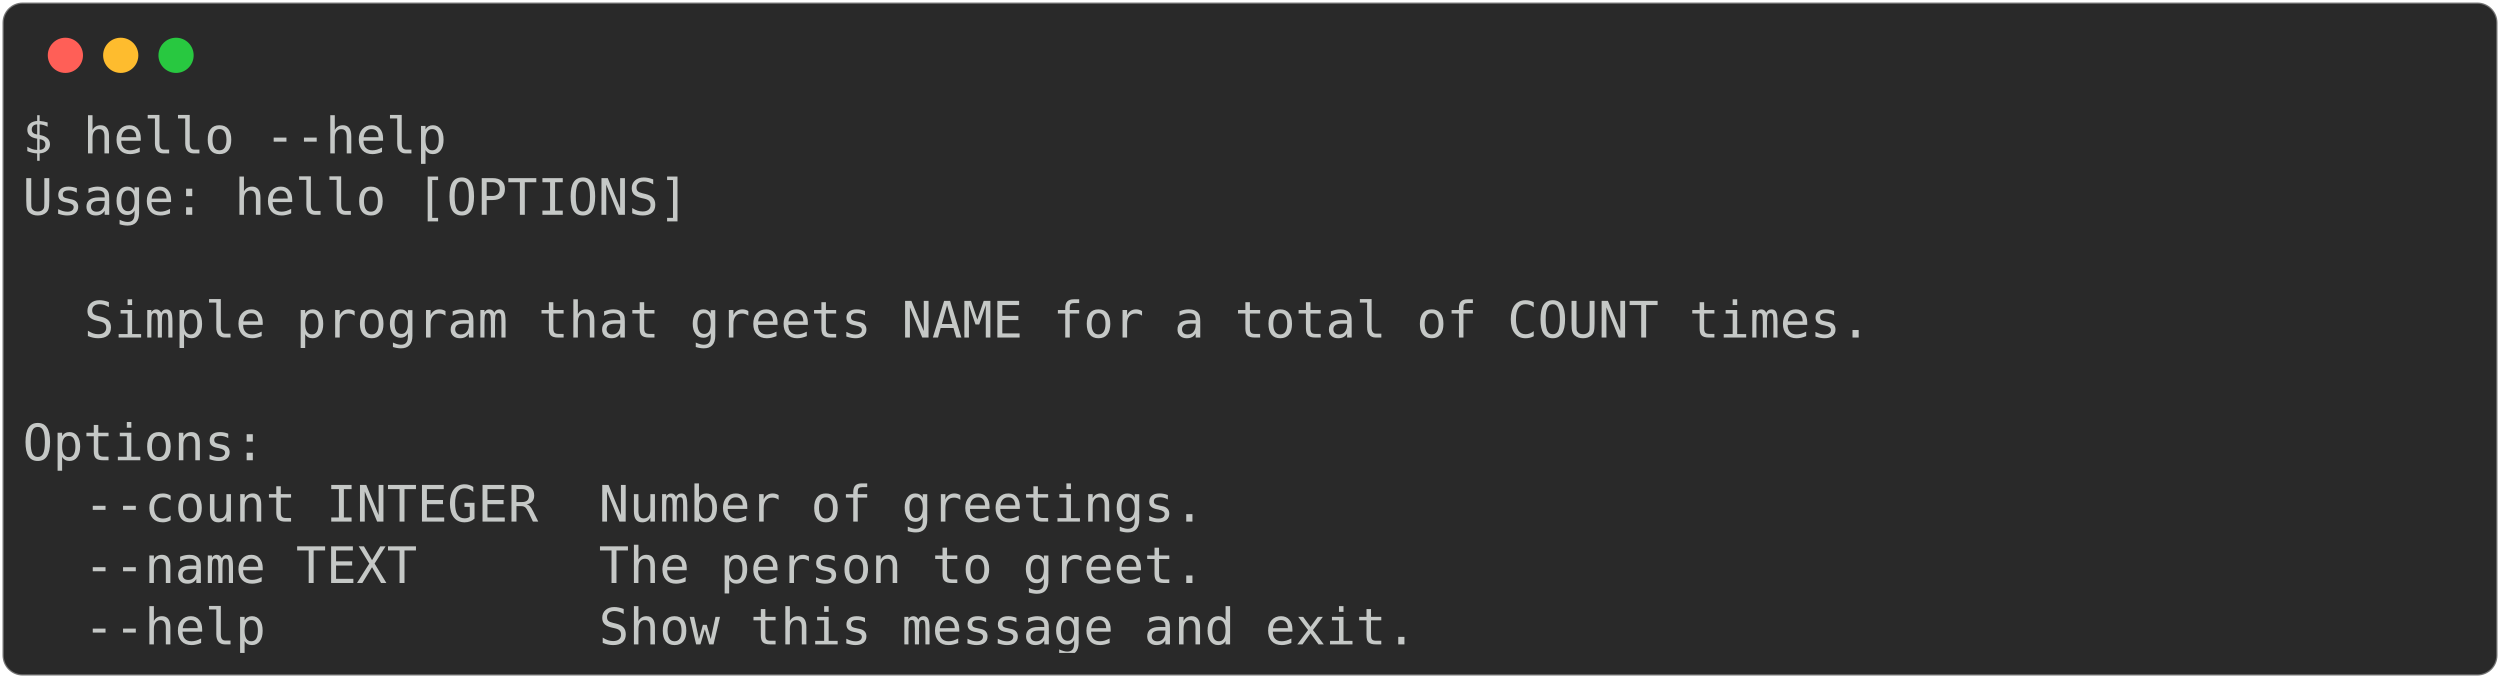
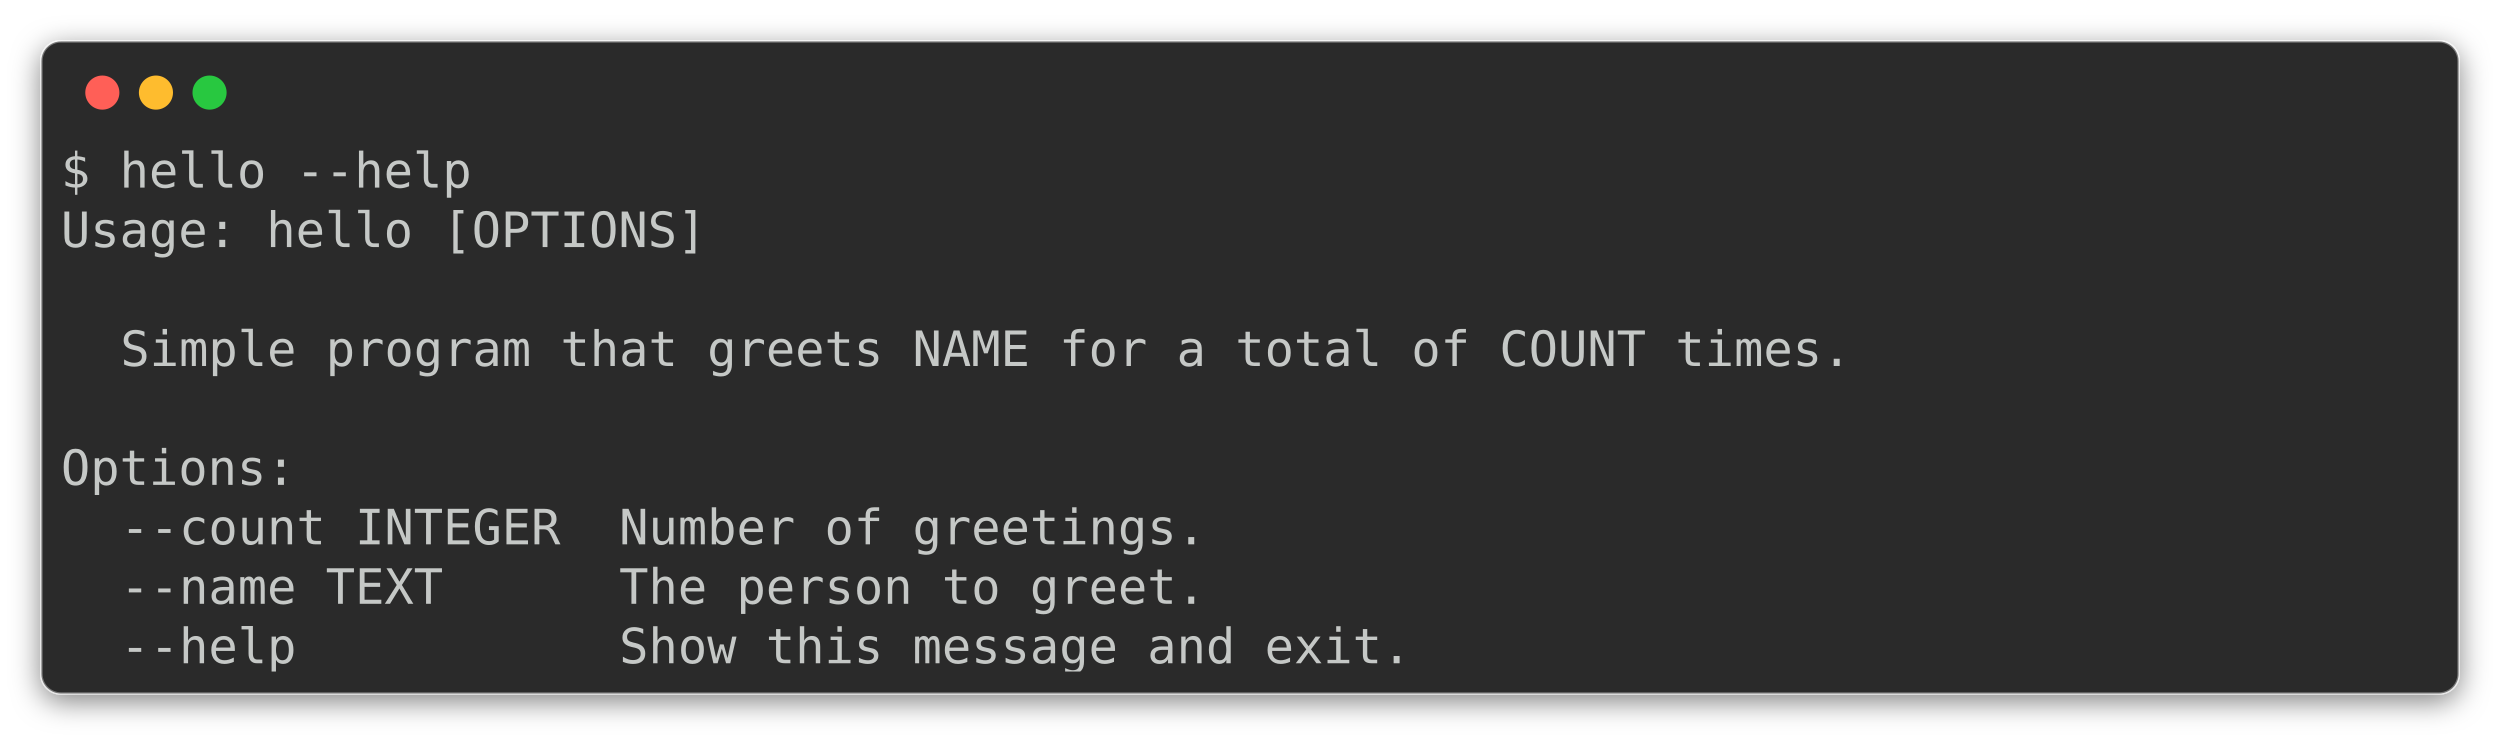
- <svg xmlns="http://www.w3.org/2000/svg" class="rich-terminal" viewBox="0 0 994 269.6">
+ <svg xmlns="http://www.w3.org/2000/svg" class="rich-terminal" viewBox="0 0 1026 301.6">
  <style>

    @font-face {
        font-family: "Fira Code";
        src: local("FiraCode-Regular"),
                url("https://cdnjs.cloudflare.com/ajax/libs/firacode/6.2.0/woff2/FiraCode-Regular.woff2") format("woff2"),
                url("https://cdnjs.cloudflare.com/ajax/libs/firacode/6.2.0/woff/FiraCode-Regular.woff") format("woff");
        font-style: normal;
        font-weight: 400;
    }
    @font-face {
        font-family: "Fira Code";
        src: local("FiraCode-Bold"),
                url("https://cdnjs.cloudflare.com/ajax/libs/firacode/6.2.0/woff2/FiraCode-Bold.woff2") format("woff2"),
                url("https://cdnjs.cloudflare.com/ajax/libs/firacode/6.2.0/woff/FiraCode-Bold.woff") format("woff");
        font-style: bold;
        font-weight: 700;
    }

    .hello-click-screen-matrix {
        font-family: Fira Code, monospace;
        font-size: 20px;
        line-height: 24.4px;
        font-variant-east-asian: full-width;
    }

    .hello-click-screen-title {
        font-size: 18px;
        font-weight: bold;
        font-family: arial;
    }

    .hello-click-screen-r1 { fill: #c5c8c6 }
    </style>
  <defs>
    <clipPath id="hello-click-screen-clip-terminal">
      <rect x="0" y="0" width="975.0" height="218.6" />
    </clipPath>
    <clipPath id="hello-click-screen-line-0">
      <rect x="0" y="1.5" width="976" height="24.65" />
    </clipPath>
    <clipPath id="hello-click-screen-line-1">
      <rect x="0" y="25.9" width="976" height="24.65" />
    </clipPath>
    <clipPath id="hello-click-screen-line-2">
      <rect x="0" y="50.3" width="976" height="24.65" />
    </clipPath>
    <clipPath id="hello-click-screen-line-3">
      <rect x="0" y="74.7" width="976" height="24.65" />
    </clipPath>
    <clipPath id="hello-click-screen-line-4">
      <rect x="0" y="99.1" width="976" height="24.65" />
    </clipPath>
    <clipPath id="hello-click-screen-line-5">
      <rect x="0" y="123.5" width="976" height="24.65" />
    </clipPath>
    <clipPath id="hello-click-screen-line-6">
      <rect x="0" y="147.9" width="976" height="24.65" />
    </clipPath>
    <clipPath id="hello-click-screen-line-7">
      <rect x="0" y="172.3" width="976" height="24.65" />
    </clipPath>
+     <filter id="hello-click-screen-shadow" x="-50%" y="-50%" width="200%" height="200%">
+       <feDropShadow dx="0" dy="3" stdDeviation="6" flood-color="rgba(0,0,0,0.5)" />
+     </filter>
  </defs>
-   <rect fill="#292929" stroke="rgba(255,255,255,0.35)" stroke-width="1" x="1" y="1" width="992" height="267.6" rx="8" />
-   <g transform="translate(26,22)">
-     <circle cx="0" cy="0" r="7" fill="#ff5f57" />
-     <circle cx="22" cy="0" r="7" fill="#febc2e" />
-     <circle cx="44" cy="0" r="7" fill="#28c840" />
-   </g>
-   <g transform="translate(9, 41)" clip-path="url(#hello-click-screen-clip-terminal)">
-     <g class="hello-click-screen-matrix">
-       <text class="hello-click-screen-r1" x="0" y="20" textLength="170.8" clip-path="url(#hello-click-screen-line-0)">$ hello --help</text>
-       <text class="hello-click-screen-r1" x="976" y="20" textLength="12.2" clip-path="url(#hello-click-screen-line-0)">
+   <g transform="translate(16, 16)">
+     <rect fill="#292929" stroke="rgba(255,255,255,0.35)" stroke-width="1" x="1" y="1" width="992" height="267.6" rx="8" filter="url(#hello-click-screen-shadow)" />
+     <g transform="translate(26,22)">
+       <circle cx="0" cy="0" r="7" fill="#ff5f57" />
+       <circle cx="22" cy="0" r="7" fill="#febc2e" />
+       <circle cx="44" cy="0" r="7" fill="#28c840" />
+     </g>
+     <g transform="translate(9, 41)" clip-path="url(#hello-click-screen-clip-terminal)">
+       <g class="hello-click-screen-matrix">
+         <text class="hello-click-screen-r1" x="0" y="20" textLength="170.8" clip-path="url(#hello-click-screen-line-0)">$ hello --help</text>
+         <text class="hello-click-screen-r1" x="976" y="20" textLength="12.2" clip-path="url(#hello-click-screen-line-0)">
</text>
-       <text class="hello-click-screen-r1" x="0" y="44.4" textLength="268.4" clip-path="url(#hello-click-screen-line-1)">Usage: hello [OPTIONS]</text>
-       <text class="hello-click-screen-r1" x="976" y="44.4" textLength="12.2" clip-path="url(#hello-click-screen-line-1)">
+         <text class="hello-click-screen-r1" x="0" y="44.4" textLength="268.4" clip-path="url(#hello-click-screen-line-1)">Usage: hello [OPTIONS]</text>
+         <text class="hello-click-screen-r1" x="976" y="44.4" textLength="12.2" clip-path="url(#hello-click-screen-line-1)">
</text>
-       <text class="hello-click-screen-r1" x="976" y="68.8" textLength="12.2" clip-path="url(#hello-click-screen-line-2)">
+         <text class="hello-click-screen-r1" x="976" y="68.8" textLength="12.2" clip-path="url(#hello-click-screen-line-2)">
</text>
-       <text class="hello-click-screen-r1" x="24.4" y="93.2" textLength="719.8" clip-path="url(#hello-click-screen-line-3)">Simple program that greets NAME for a total of COUNT times.</text>
-       <text class="hello-click-screen-r1" x="976" y="93.2" textLength="12.2" clip-path="url(#hello-click-screen-line-3)">
+         <text class="hello-click-screen-r1" x="24.4" y="93.2" textLength="719.8" clip-path="url(#hello-click-screen-line-3)">Simple program that greets NAME for a total of COUNT times.</text>
+         <text class="hello-click-screen-r1" x="976" y="93.2" textLength="12.2" clip-path="url(#hello-click-screen-line-3)">
</text>
-       <text class="hello-click-screen-r1" x="976" y="117.6" textLength="12.2" clip-path="url(#hello-click-screen-line-4)">
+         <text class="hello-click-screen-r1" x="976" y="117.6" textLength="12.2" clip-path="url(#hello-click-screen-line-4)">
</text>
-       <text class="hello-click-screen-r1" x="0" y="142" textLength="97.6" clip-path="url(#hello-click-screen-line-5)">Options:</text>
-       <text class="hello-click-screen-r1" x="976" y="142" textLength="12.2" clip-path="url(#hello-click-screen-line-5)">
+         <text class="hello-click-screen-r1" x="0" y="142" textLength="97.6" clip-path="url(#hello-click-screen-line-5)">Options:</text>
+         <text class="hello-click-screen-r1" x="976" y="142" textLength="12.2" clip-path="url(#hello-click-screen-line-5)">
</text>
-       <text class="hello-click-screen-r1" x="24.4" y="166.4" textLength="451.4" clip-path="url(#hello-click-screen-line-6)">--count INTEGER  Number of greetings.</text>
-       <text class="hello-click-screen-r1" x="976" y="166.4" textLength="12.2" clip-path="url(#hello-click-screen-line-6)">
+         <text class="hello-click-screen-r1" x="24.4" y="166.4" textLength="451.4" clip-path="url(#hello-click-screen-line-6)">--count INTEGER  Number of greetings.</text>
+         <text class="hello-click-screen-r1" x="976" y="166.4" textLength="12.2" clip-path="url(#hello-click-screen-line-6)">
</text>
-       <text class="hello-click-screen-r1" x="24.4" y="190.8" textLength="451.4" clip-path="url(#hello-click-screen-line-7)">--name TEXT      The person to greet.</text>
-       <text class="hello-click-screen-r1" x="976" y="190.8" textLength="12.2" clip-path="url(#hello-click-screen-line-7)">
+         <text class="hello-click-screen-r1" x="24.4" y="190.8" textLength="451.4" clip-path="url(#hello-click-screen-line-7)">--name TEXT      The person to greet.</text>
+         <text class="hello-click-screen-r1" x="976" y="190.8" textLength="12.2" clip-path="url(#hello-click-screen-line-7)">
</text>
-       <text class="hello-click-screen-r1" x="24.4" y="215.2" textLength="536.8" clip-path="url(#hello-click-screen-line-8)">--help           Show this message and exit.</text>
-       <text class="hello-click-screen-r1" x="976" y="215.2" textLength="12.2" clip-path="url(#hello-click-screen-line-8)">
+         <text class="hello-click-screen-r1" x="24.4" y="215.2" textLength="536.8" clip-path="url(#hello-click-screen-line-8)">--help           Show this message and exit.</text>
+         <text class="hello-click-screen-r1" x="976" y="215.2" textLength="12.2" clip-path="url(#hello-click-screen-line-8)">
</text>
+       </g>
    </g>
  </g>
</svg>
